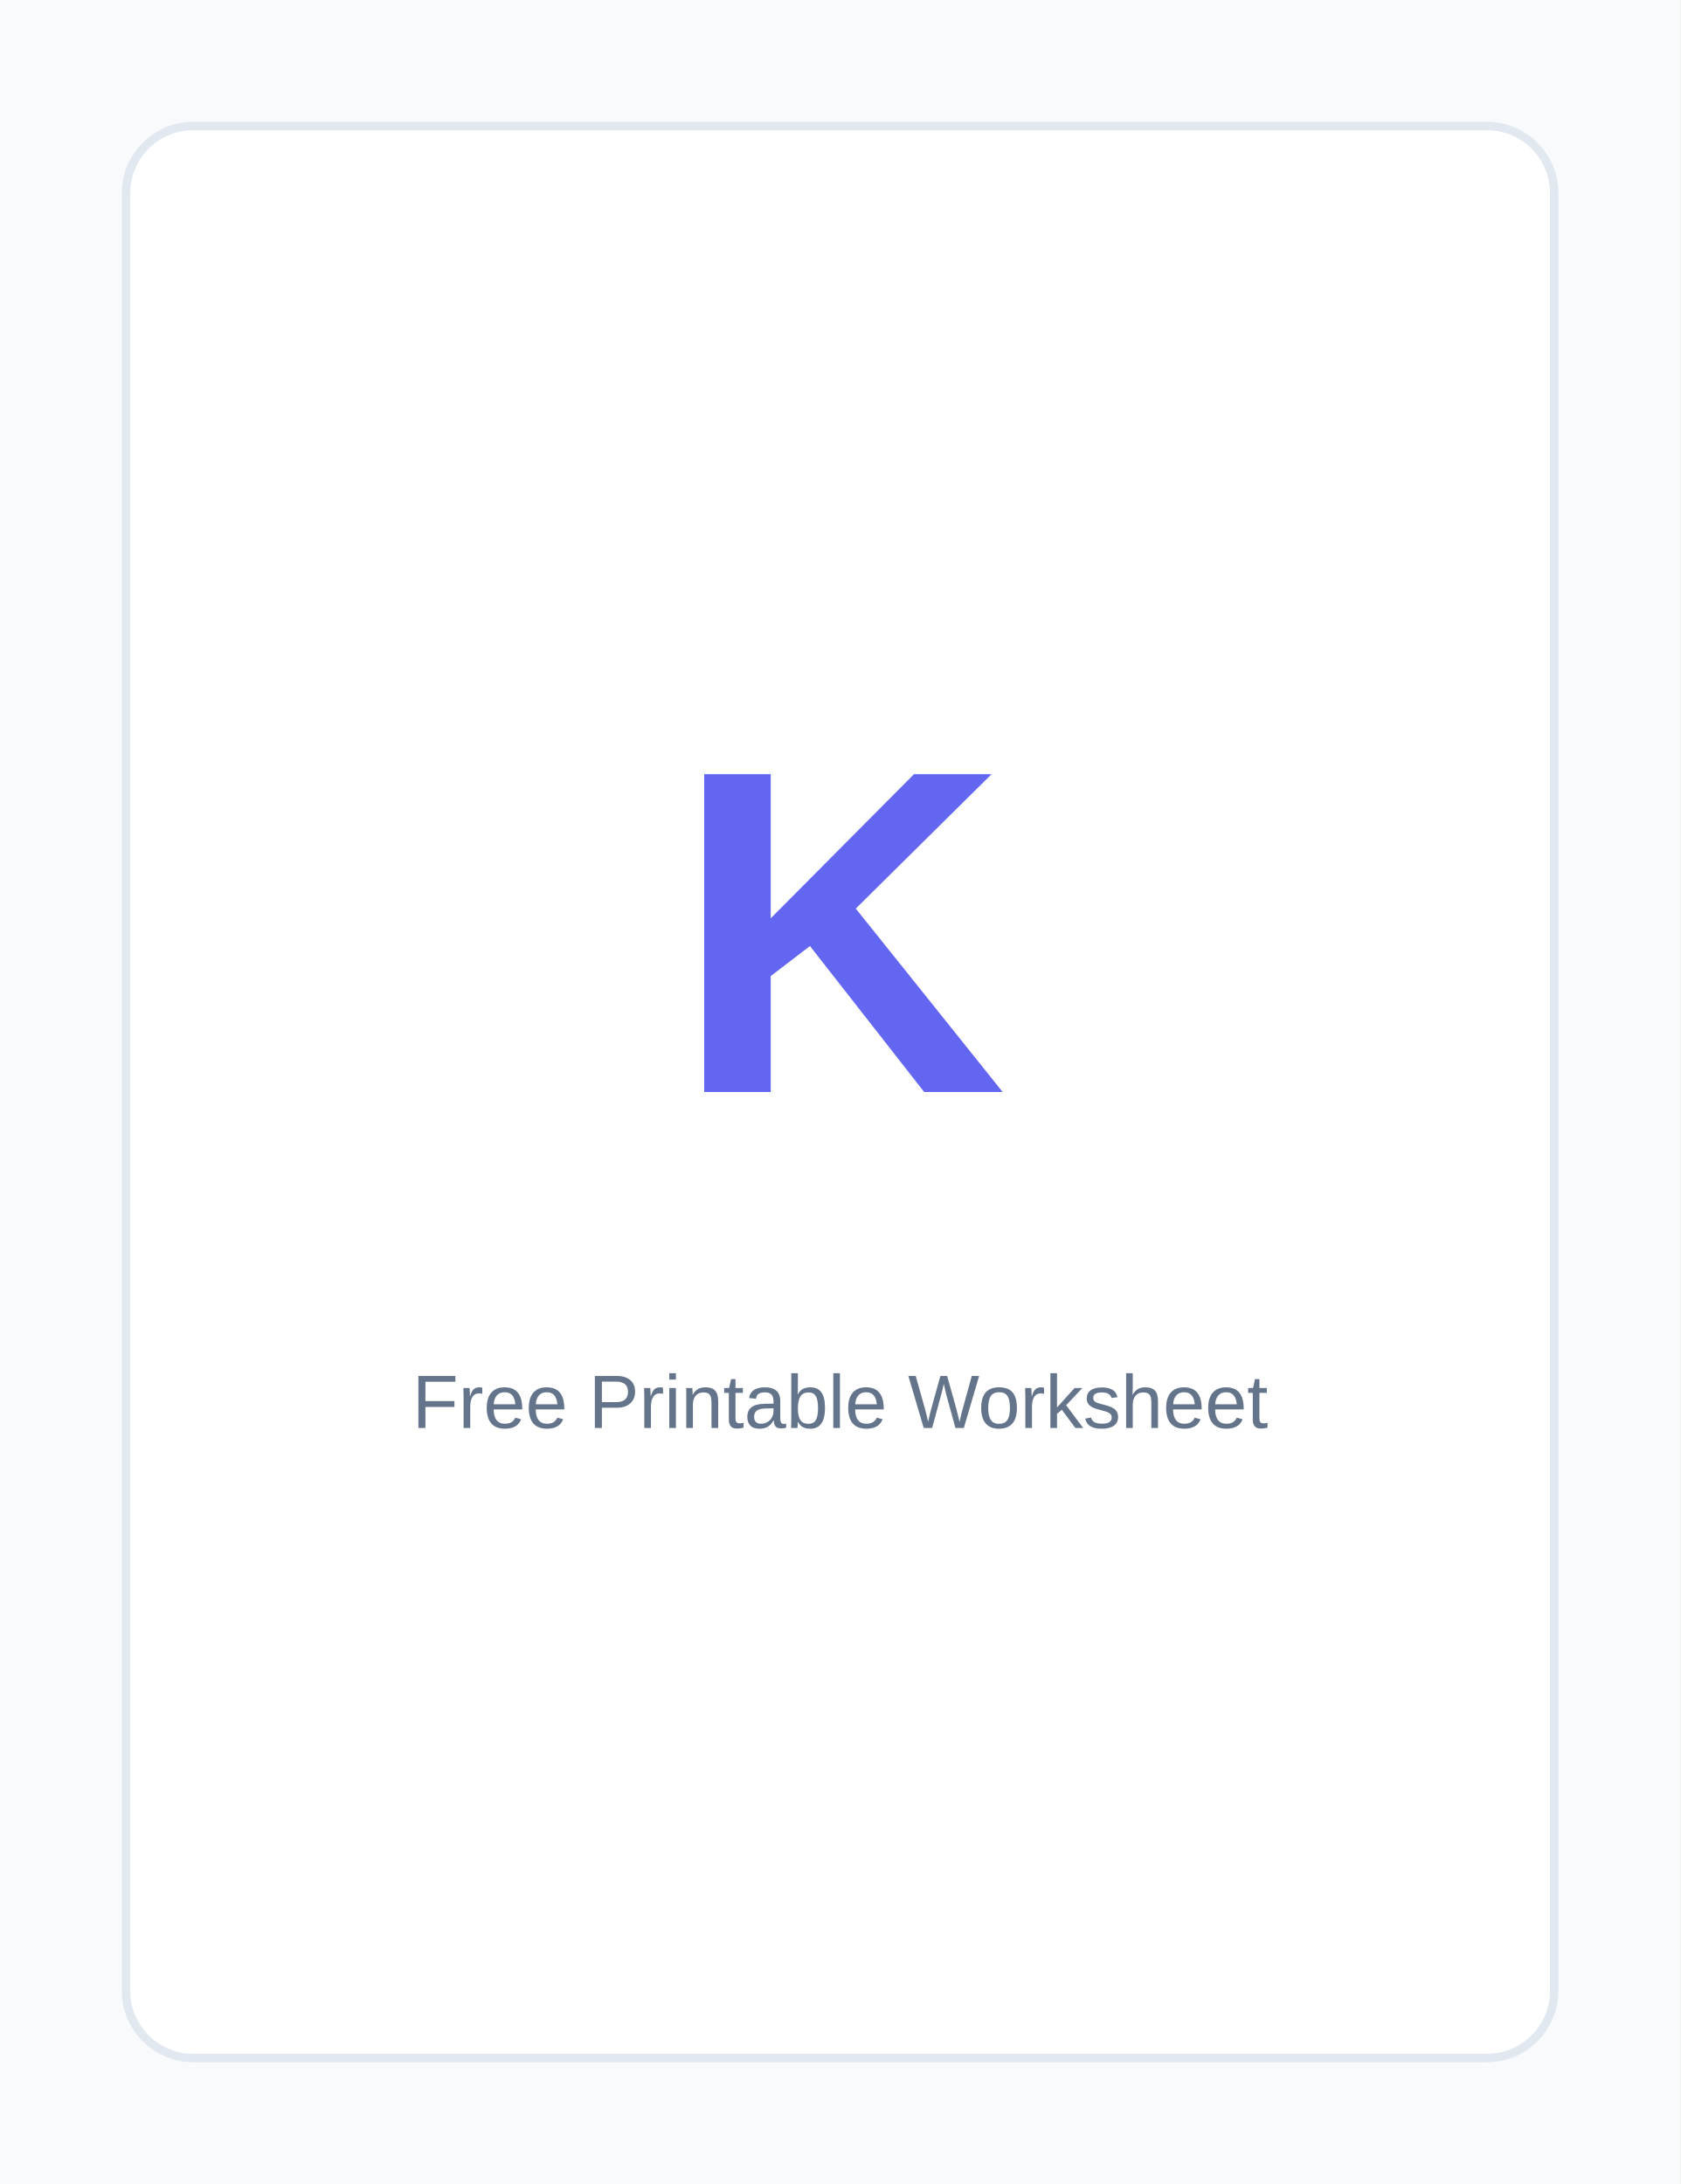
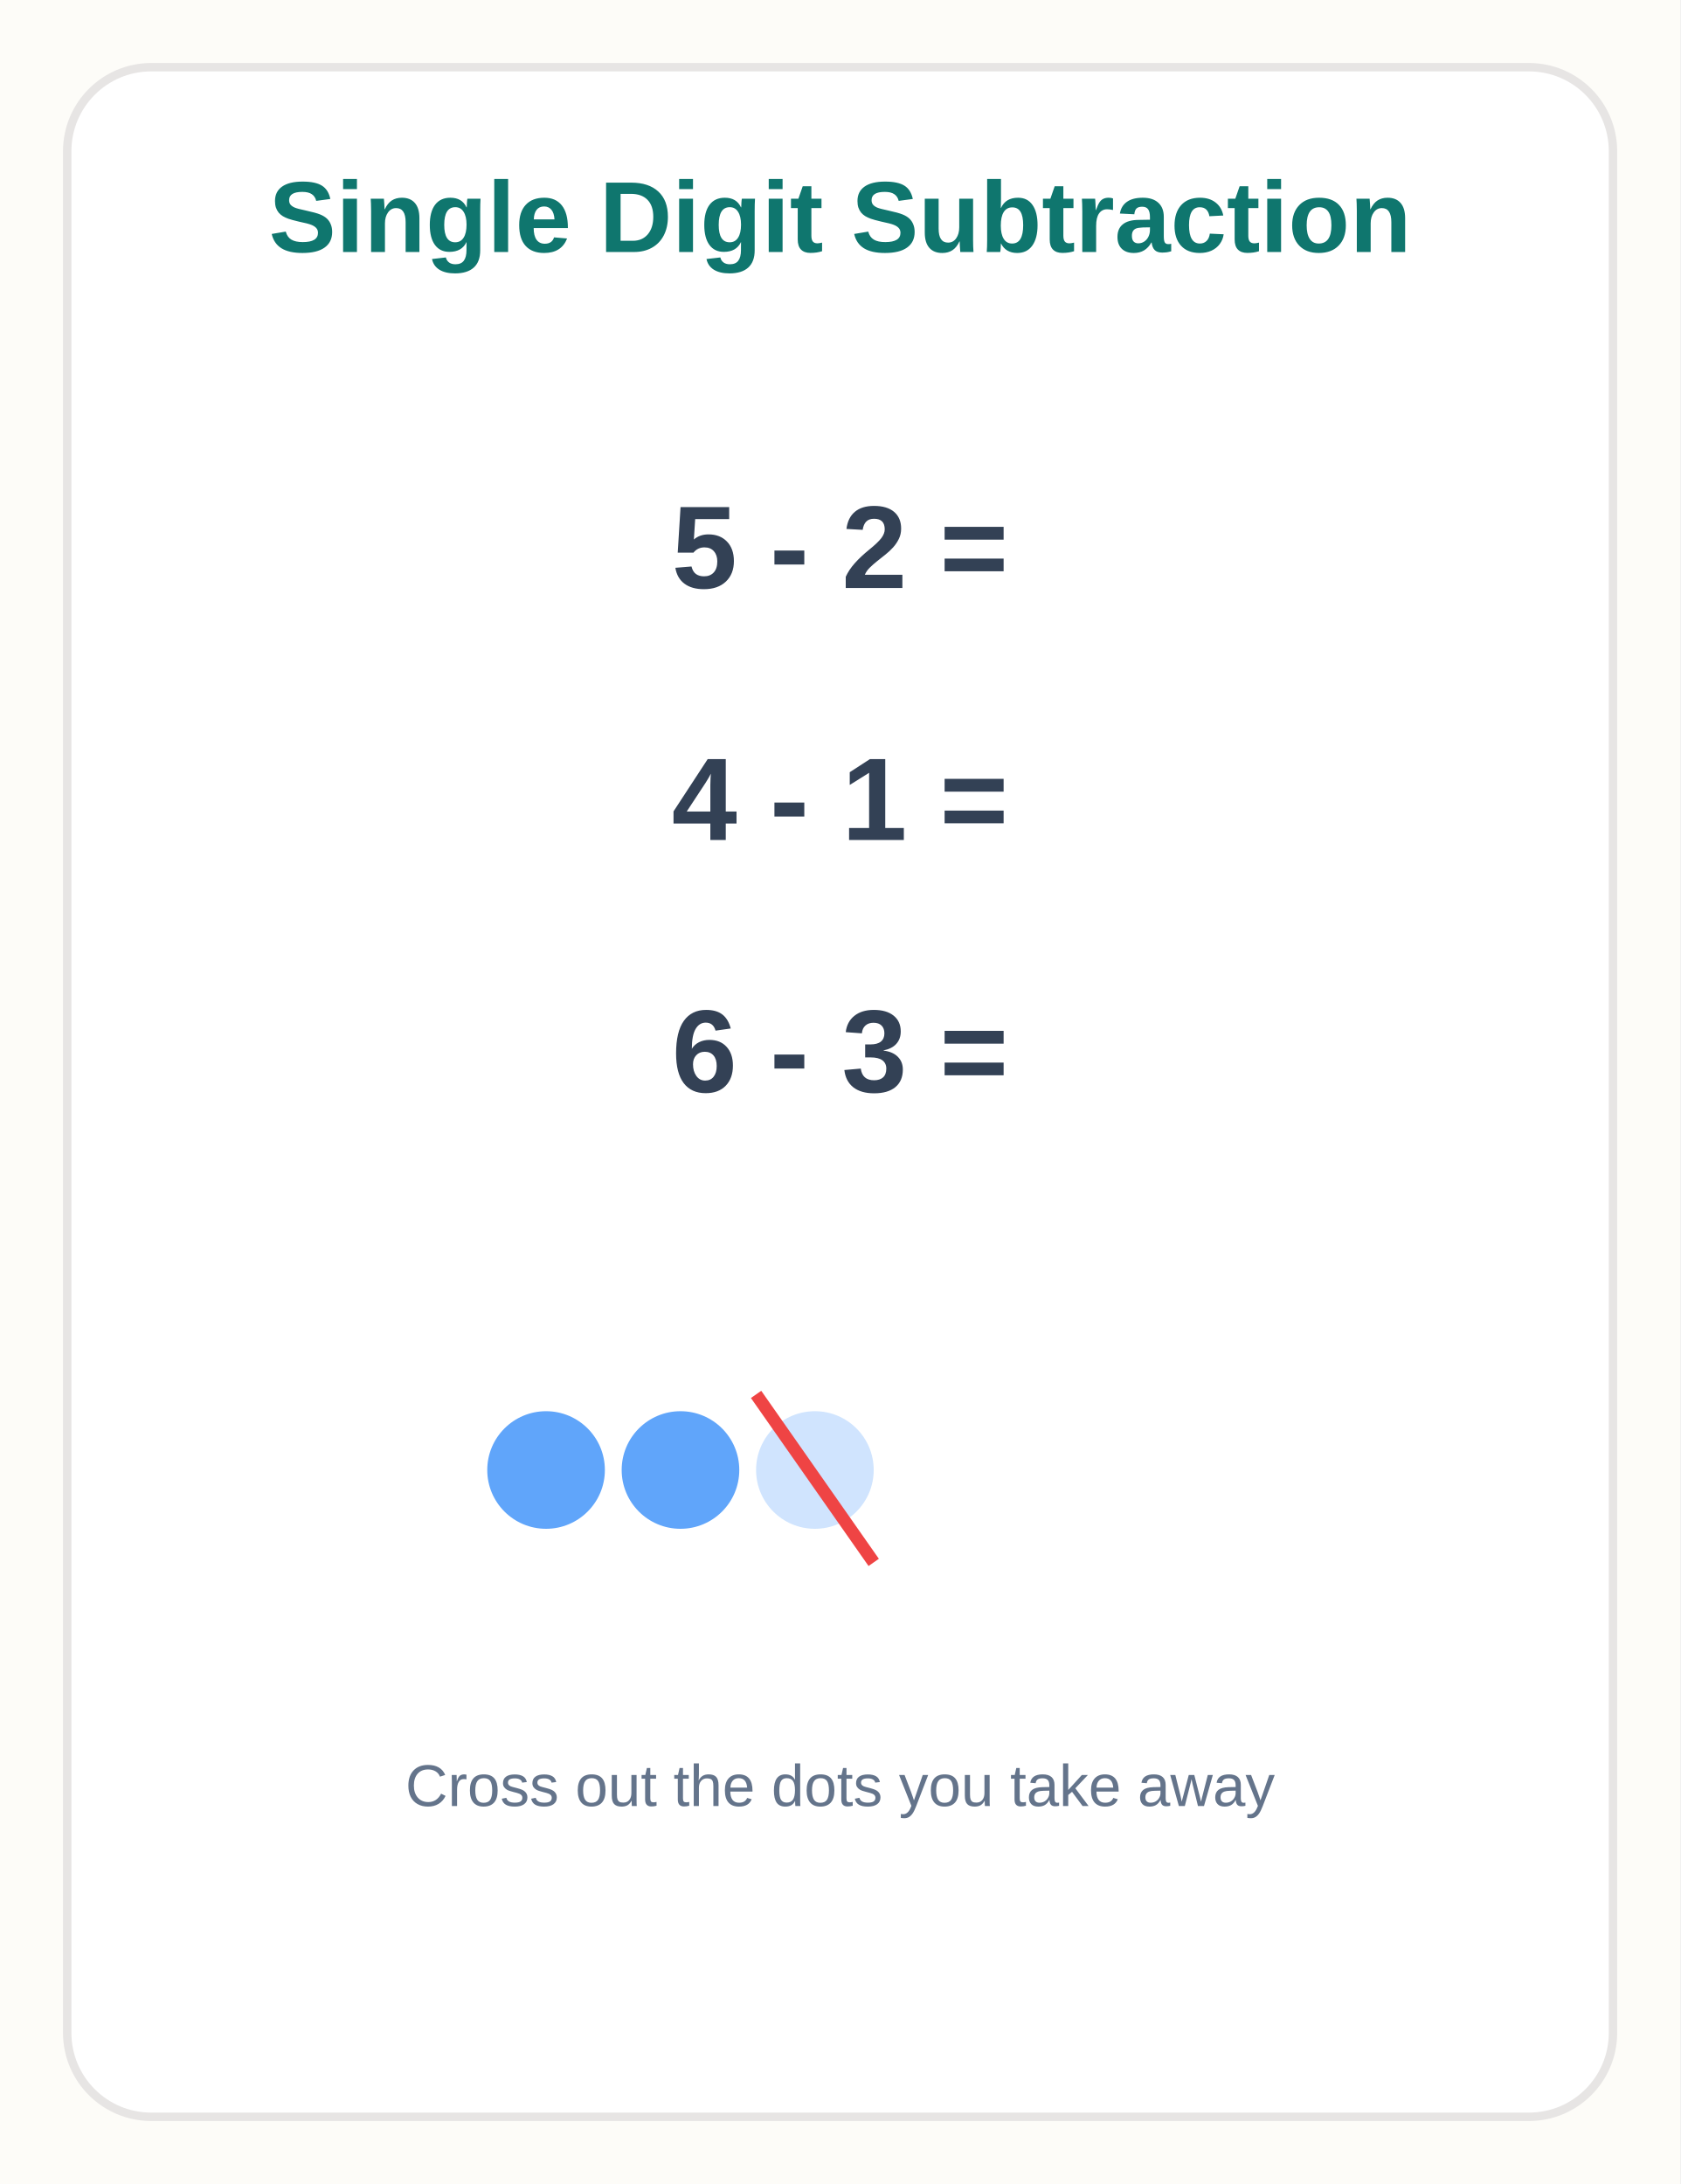
<svg xmlns="http://www.w3.org/2000/svg" viewBox="0 0 400 520">
-   <rect width="400" height="520" fill="#f8fafc" />
-   <rect x="30" y="30" width="340" height="460" rx="16" fill="#fff" stroke="#e2e8f0" stroke-width="2" />
-   <text x="200" y="260" text-anchor="middle" font-family="Arial, sans-serif" font-size="110" font-weight="bold" fill="#6366f1">K</text>
-   <text x="200" y="340" text-anchor="middle" font-family="Arial, sans-serif" font-size="18" fill="#64748b">Free Printable Worksheet</text>
+   <rect width="400" height="520" fill="#fdfcf8" />
+   <rect x="16" y="16" width="368" height="488" rx="20" fill="#ffffff" stroke="#e7e5e4" stroke-width="2" />
+   <text x="200" y="60" text-anchor="middle" font-family="Arial, sans-serif" font-size="24" font-weight="bold" fill="#0f766e">Single Digit Subtraction</text>
+   <text x="200" y="140" text-anchor="middle" font-family="Arial, sans-serif" font-size="28" font-weight="bold" fill="#334155">5 - 2 =</text>
+   <text x="200" y="200" text-anchor="middle" font-family="Arial, sans-serif" font-size="28" font-weight="bold" fill="#334155">4 - 1 =</text>
+   <text x="200" y="260" text-anchor="middle" font-family="Arial, sans-serif" font-size="28" font-weight="bold" fill="#334155">6 - 3 =</text>
+   <circle cx="130" cy="350" r="14" fill="#60a5fa" />
+   <circle cx="162" cy="350" r="14" fill="#60a5fa" />
+   <circle cx="194" cy="350" r="14" fill="#60a5fa" opacity="0.3" />
+   <line x1="180" y1="332" x2="208" y2="372" stroke="#ef4444" stroke-width="3" />
+   <text x="200" y="430" text-anchor="middle" font-family="Arial, sans-serif" font-size="14" fill="#64748b">Cross out the dots you take away</text>
</svg>
